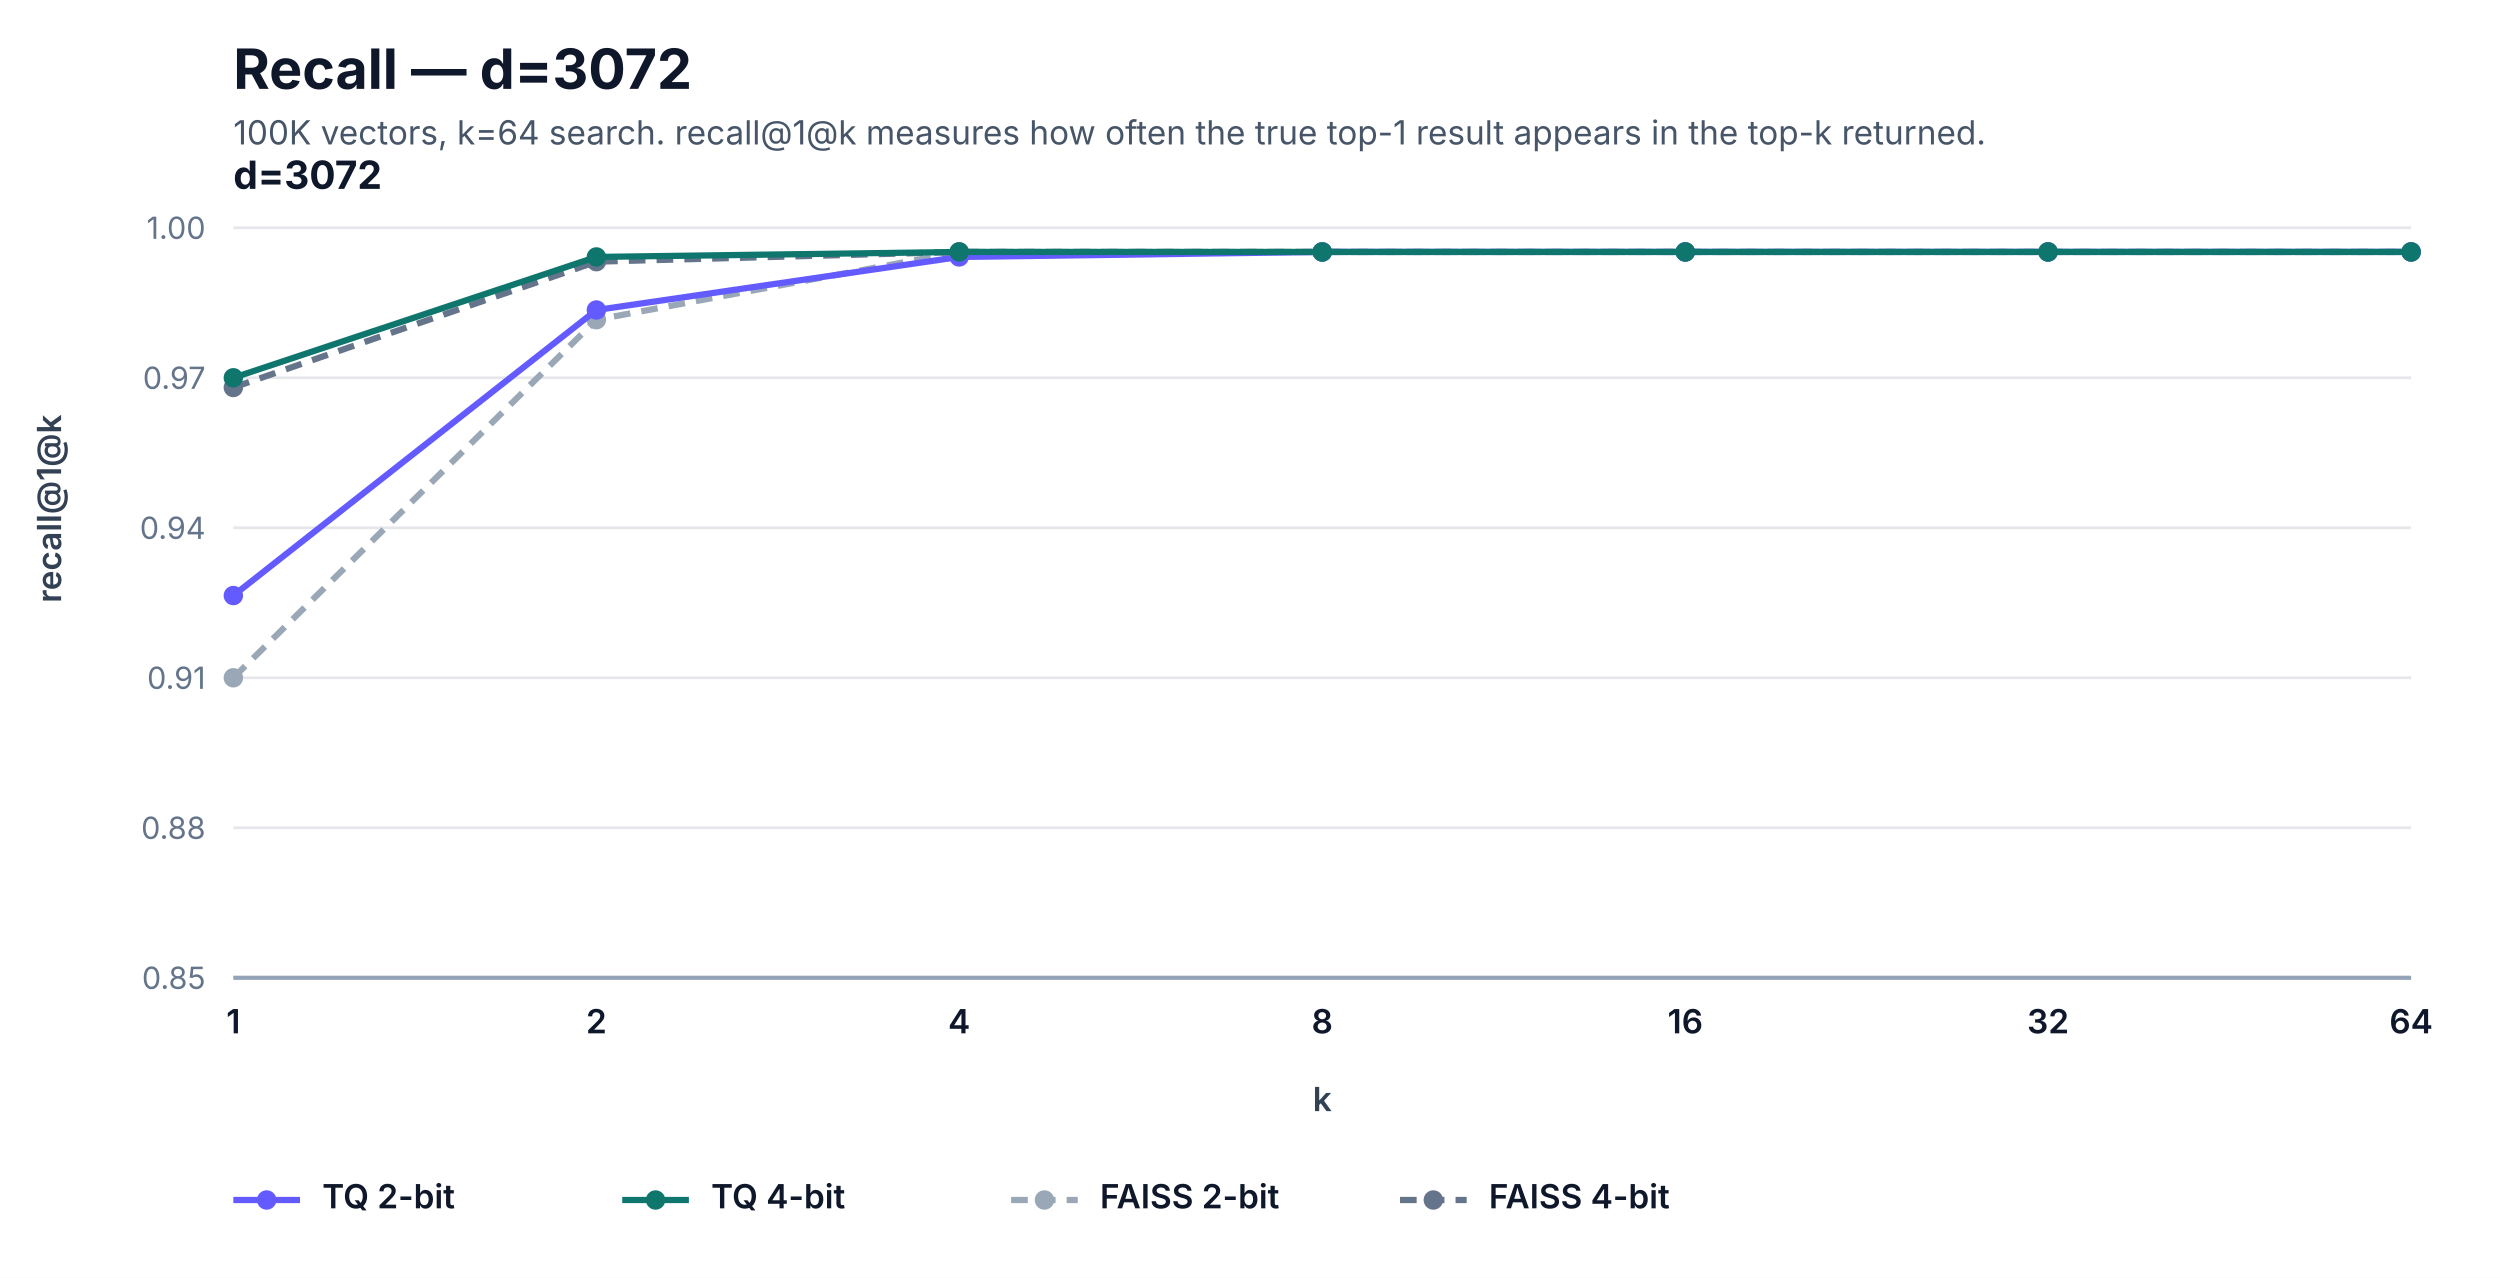
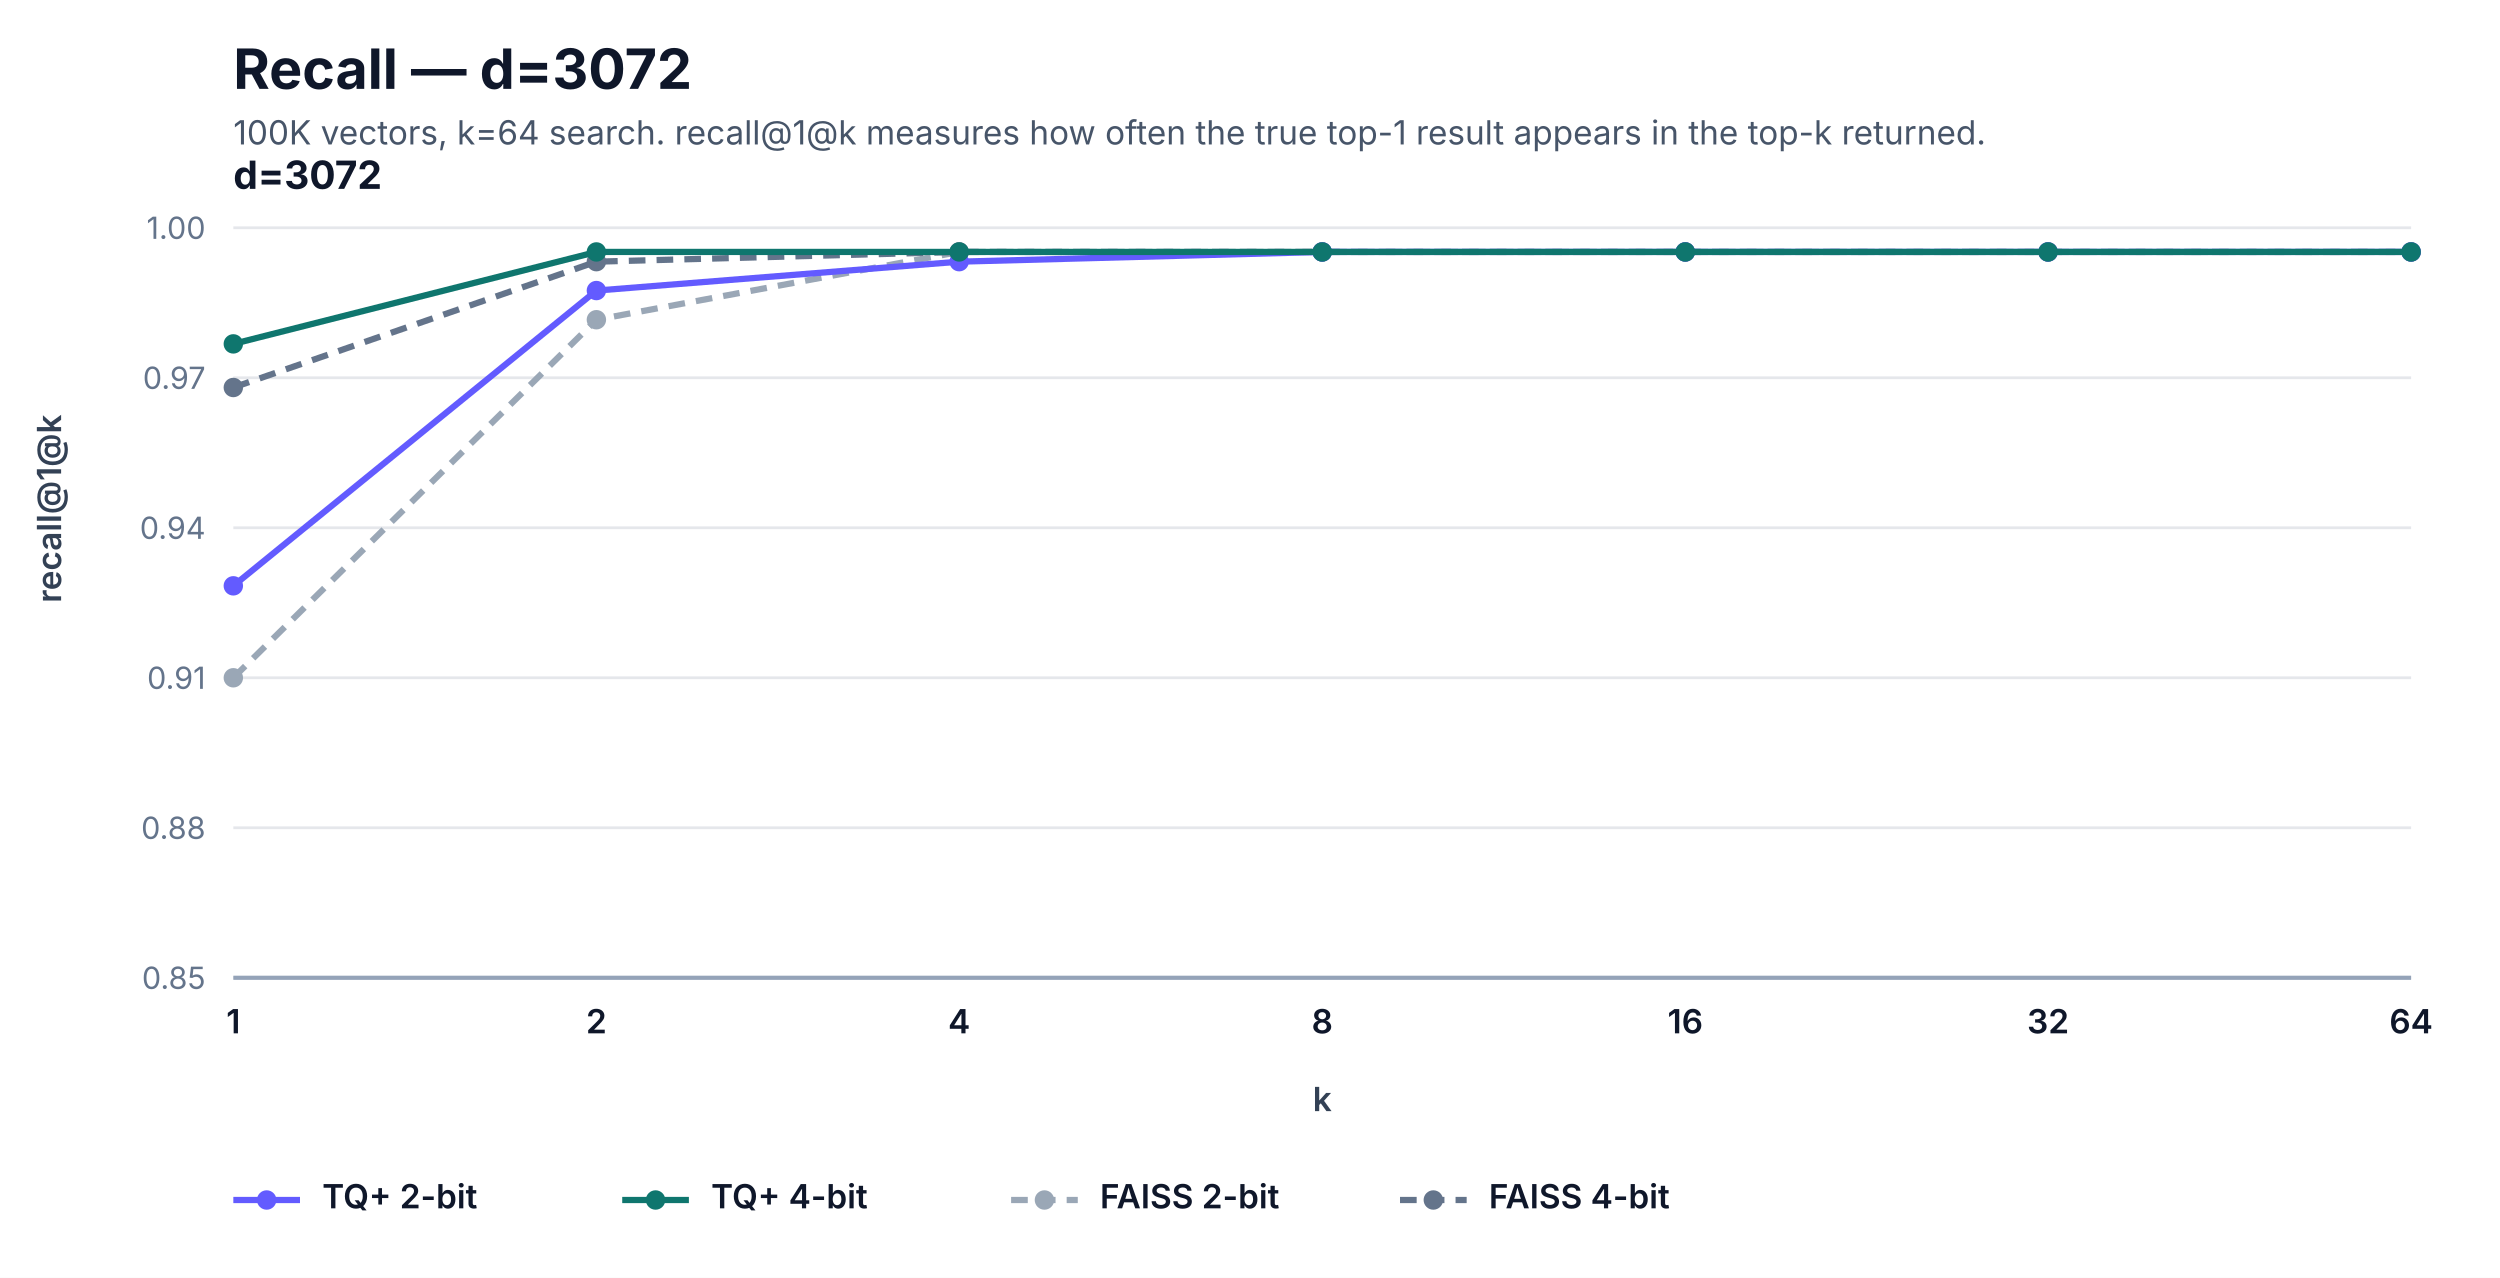
- <svg xmlns="http://www.w3.org/2000/svg" width="900" height="460" viewBox="0 0 900 460" role="img" aria-label="Recall — d=3072">
-   <style>
-   .title { font: 700 20px -apple-system, BlinkMacSystemFont, "Segoe UI", sans-serif; fill: #0f172a; }
-   .subtitle { font: 400 12px -apple-system, BlinkMacSystemFont, "Segoe UI", sans-serif; fill: #475569; }
-   .panel { font: 700 14px -apple-system, BlinkMacSystemFont, "Segoe UI", sans-serif; fill: #0f172a; }
-   .label { font: 600 12px -apple-system, BlinkMacSystemFont, "Segoe UI", sans-serif; fill: #0f172a; }
-   .secondary { font: 400 11px -apple-system, BlinkMacSystemFont, "Segoe UI", sans-serif; fill: #475569; }
-   .tick { font: 400 11px -apple-system, BlinkMacSystemFont, "Segoe UI", sans-serif; fill: #64748b; }
-   .value { font: 700 11px -apple-system, BlinkMacSystemFont, "Segoe UI", sans-serif; fill: #0f172a; }
-   .value-accent { font: 700 11px -apple-system, BlinkMacSystemFont, "Segoe UI", sans-serif; fill: #4338ca; }
-   .axis { font: 600 12px -apple-system, BlinkMacSystemFont, "Segoe UI", sans-serif; fill: #334155; }
-   .legend { font: 600 12px -apple-system, BlinkMacSystemFont, "Segoe UI", sans-serif; fill: #0f172a; }
- </style>
-   <rect width="100%" height="100%" fill="#ffffff" />
+ <svg xmlns="http://www.w3.org/2000/svg" width="900" height="460" aria-label="Recall — d=3072" role="img" viewBox="0 0 900 460">
+   <style>.title{font:700 20px -apple-system,BlinkMacSystemFont,"Segoe UI",sans-serif;fill:#0f172a}.subtitle{font:400 12px -apple-system,BlinkMacSystemFont,"Segoe UI",sans-serif;fill:#475569}.label,.panel{fill:#0f172a}.panel{font:700 14px -apple-system,BlinkMacSystemFont,"Segoe UI",sans-serif}.label{font:600 12px -apple-system,BlinkMacSystemFont,"Segoe UI",sans-serif}.tick{font:400 11px -apple-system,BlinkMacSystemFont,"Segoe UI",sans-serif;fill:#64748b}.axis,.legend{font:600 12px -apple-system,BlinkMacSystemFont,"Segoe UI",sans-serif;fill:#334155}.legend{fill:#0f172a}</style>
+   <rect width="100%" height="100%" fill="#fff" />
  <text x="84" y="32" class="title">Recall — d=3072</text>
  <text x="84" y="52" class="subtitle">100K vectors, k=64 search. recall@1@k measures how often the true top-1 result appears in the top-k returned.</text>
-   <line x1="84" y1="352.0" x2="868" y2="352.0" stroke="#e5e7eb" stroke-width="1" />
-   <text x="74" y="356.0" text-anchor="end" class="tick">0.85</text>
-   <line x1="84" y1="298.0" x2="868" y2="298.0" stroke="#e5e7eb" stroke-width="1" />
-   <text x="74" y="302.0" text-anchor="end" class="tick">0.88</text>
-   <line x1="84" y1="244.0" x2="868" y2="244.0" stroke="#e5e7eb" stroke-width="1" />
-   <text x="74" y="248.0" text-anchor="end" class="tick">0.91</text>
-   <line x1="84" y1="190.0" x2="868" y2="190.0" stroke="#e5e7eb" stroke-width="1" />
-   <text x="74" y="194.0" text-anchor="end" class="tick">0.94</text>
-   <line x1="84" y1="136.0" x2="868" y2="136.0" stroke="#e5e7eb" stroke-width="1" />
-   <text x="74" y="140.0" text-anchor="end" class="tick">0.97</text>
-   <line x1="84" y1="82.0" x2="868" y2="82.0" stroke="#e5e7eb" stroke-width="1" />
-   <text x="74" y="86.0" text-anchor="end" class="tick">1.00</text>
-   <line x1="84" y1="352.0" x2="868" y2="352.0" stroke="#94a3b8" stroke-width="1.5" />
+   <line x1="84" x2="868" y1="352" y2="352" stroke="#e5e7eb" stroke-width="1" />
+   <text x="74" y="356" class="tick" text-anchor="end">0.85</text>
+   <line x1="84" x2="868" y1="298" y2="298" stroke="#e5e7eb" stroke-width="1" />
+   <text x="74" y="302" class="tick" text-anchor="end">0.88</text>
+   <line x1="84" x2="868" y1="244" y2="244" stroke="#e5e7eb" stroke-width="1" />
+   <text x="74" y="248" class="tick" text-anchor="end">0.91</text>
+   <line x1="84" x2="868" y1="190" y2="190" stroke="#e5e7eb" stroke-width="1" />
+   <text x="74" y="194" class="tick" text-anchor="end">0.94</text>
+   <line x1="84" x2="868" y1="136" y2="136" stroke="#e5e7eb" stroke-width="1" />
+   <text x="74" y="140" class="tick" text-anchor="end">0.97</text>
+   <line x1="84" x2="868" y1="82" y2="82" stroke="#e5e7eb" stroke-width="1" />
+   <text x="74" y="86" class="tick" text-anchor="end">1.00</text>
+   <line x1="84" x2="868" y1="352" y2="352" stroke="#94a3b8" stroke-width="1.5" />
  <text x="84" y="68" class="panel">d=3072</text>
-   <text x="84.0" y="372" text-anchor="middle" class="label">1</text>
-   <text x="214.7" y="372" text-anchor="middle" class="label">2</text>
-   <text x="345.3" y="372" text-anchor="middle" class="label">4</text>
-   <text x="476.0" y="372" text-anchor="middle" class="label">8</text>
-   <text x="606.7" y="372" text-anchor="middle" class="label">16</text>
-   <text x="737.3" y="372" text-anchor="middle" class="label">32</text>
-   <text x="868.0" y="372" text-anchor="middle" class="label">64</text>
-   <path d="M 84.0,244.0 L 214.7,115.1 L 345.3,90.7 L 476.0,90.7 L 606.7,90.7 L 737.3,90.7 L 868.0,90.7" fill="none" stroke="#9aa7b6" stroke-width="2.25" stroke-dasharray="6 4" />
-   <circle cx="84.0" cy="244.0" r="3.5" fill="#9aa7b6" />
+   <text x="84" y="372" class="label" text-anchor="middle">1</text>
+   <text x="214.7" y="372" class="label" text-anchor="middle">2</text>
+   <text x="345.3" y="372" class="label" text-anchor="middle">4</text>
+   <text x="476" y="372" class="label" text-anchor="middle">8</text>
+   <text x="606.7" y="372" class="label" text-anchor="middle">16</text>
+   <text x="737.3" y="372" class="label" text-anchor="middle">32</text>
+   <text x="868" y="372" class="label" text-anchor="middle">64</text>
+   <path fill="none" stroke="#9aa7b6" stroke-dasharray="6 4" stroke-width="2.25" d="M 84.0,244.0 L 214.7,115.1 L 345.3,90.7 L 476.0,90.7 L 606.7,90.7 L 737.3,90.7 L 868.0,90.7" />
+   <circle cx="84" cy="244" r="3.5" fill="#9aa7b6" />
  <circle cx="214.7" cy="115.1" r="3.5" fill="#9aa7b6" />
  <circle cx="345.3" cy="90.7" r="3.5" fill="#9aa7b6" />
-   <circle cx="476.0" cy="90.7" r="3.5" fill="#9aa7b6" />
+   <circle cx="476" cy="90.7" r="3.5" fill="#9aa7b6" />
  <circle cx="606.7" cy="90.7" r="3.5" fill="#9aa7b6" />
  <circle cx="737.3" cy="90.7" r="3.5" fill="#9aa7b6" />
-   <circle cx="868.0" cy="90.7" r="3.5" fill="#9aa7b6" />
-   <path d="M 84.0,139.5 L 214.7,94.2 L 345.3,90.7 L 476.0,90.7 L 606.7,90.7 L 737.3,90.7 L 868.0,90.7" fill="none" stroke="#64748b" stroke-width="2.25" stroke-dasharray="6 4" />
-   <circle cx="84.0" cy="139.5" r="3.5" fill="#64748b" />
+   <circle cx="868" cy="90.7" r="3.5" fill="#9aa7b6" />
+   <path fill="none" stroke="#64748b" stroke-dasharray="6 4" stroke-width="2.25" d="M 84.0,139.5 L 214.7,94.2 L 345.3,90.7 L 476.0,90.7 L 606.7,90.7 L 737.3,90.7 L 868.0,90.7" />
+   <circle cx="84" cy="139.5" r="3.5" fill="#64748b" />
  <circle cx="214.7" cy="94.2" r="3.5" fill="#64748b" />
  <circle cx="345.3" cy="90.7" r="3.5" fill="#64748b" />
-   <circle cx="476.0" cy="90.7" r="3.5" fill="#64748b" />
+   <circle cx="476" cy="90.7" r="3.5" fill="#64748b" />
  <circle cx="606.7" cy="90.7" r="3.5" fill="#64748b" />
  <circle cx="737.3" cy="90.7" r="3.5" fill="#64748b" />
-   <circle cx="868.0" cy="90.7" r="3.5" fill="#64748b" />
-   <path d="M 84.0,214.4 L 214.7,111.6 L 345.3,92.5 L 476.0,90.7 L 606.7,90.7 L 737.3,90.7 L 868.0,90.7" fill="none" stroke="#635bff" stroke-width="2.25" />
-   <circle cx="84.0" cy="214.4" r="3.5" fill="#635bff" />
-   <circle cx="214.7" cy="111.6" r="3.5" fill="#635bff" />
-   <circle cx="345.3" cy="92.5" r="3.5" fill="#635bff" />
-   <circle cx="476.0" cy="90.7" r="3.5" fill="#635bff" />
+   <circle cx="868" cy="90.7" r="3.5" fill="#64748b" />
+   <path fill="none" stroke="#635bff" stroke-width="2.25" d="M 84.0,210.9 L 214.7,104.6 L 345.3,94.2 L 476.0,90.7 L 606.7,90.7 L 737.3,90.7 L 868.0,90.7" />
+   <circle cx="84" cy="210.9" r="3.5" fill="#635bff" />
+   <circle cx="214.7" cy="104.6" r="3.5" fill="#635bff" />
+   <circle cx="345.3" cy="94.2" r="3.5" fill="#635bff" />
+   <circle cx="476" cy="90.7" r="3.5" fill="#635bff" />
  <circle cx="606.7" cy="90.7" r="3.5" fill="#635bff" />
  <circle cx="737.3" cy="90.7" r="3.5" fill="#635bff" />
-   <circle cx="868.0" cy="90.7" r="3.5" fill="#635bff" />
-   <path d="M 84.0,136.0 L 214.7,92.5 L 345.3,90.7 L 476.0,90.7 L 606.7,90.7 L 737.3,90.7 L 868.0,90.7" fill="none" stroke="#0f766e" stroke-width="2.25" />
-   <circle cx="84.0" cy="136.0" r="3.5" fill="#0f766e" />
-   <circle cx="214.7" cy="92.5" r="3.5" fill="#0f766e" />
+   <circle cx="868" cy="90.7" r="3.5" fill="#635bff" />
+   <path fill="none" stroke="#0f766e" stroke-width="2.25" d="M 84.0,123.8 L 214.7,90.7 L 345.3,90.7 L 476.0,90.7 L 606.7,90.7 L 737.3,90.7 L 868.0,90.7" />
+   <circle cx="84" cy="123.8" r="3.5" fill="#0f766e" />
+   <circle cx="214.7" cy="90.7" r="3.5" fill="#0f766e" />
  <circle cx="345.3" cy="90.7" r="3.5" fill="#0f766e" />
-   <circle cx="476.0" cy="90.7" r="3.5" fill="#0f766e" />
+   <circle cx="476" cy="90.7" r="3.5" fill="#0f766e" />
  <circle cx="606.7" cy="90.7" r="3.5" fill="#0f766e" />
  <circle cx="737.3" cy="90.7" r="3.5" fill="#0f766e" />
-   <circle cx="868.0" cy="90.7" r="3.5" fill="#0f766e" />
-   <text x="22" y="217.0" transform="rotate(-90, 22, 217.0)" class="axis">recall@1@k</text>
-   <text x="476.0" y="400" text-anchor="middle" class="axis">k</text>
-   <line x1="84" y1="432" x2="108" y2="432" stroke="#635bff" stroke-width="2.25" />
+   <circle cx="868" cy="90.7" r="3.5" fill="#0f766e" />
+   <text x="22" y="217" class="axis" transform="rotate(-90, 22, 217.0)">recall@1@k</text>
+   <text x="476" y="400" class="axis" text-anchor="middle">k</text>
+   <line x1="84" x2="108" y1="432" y2="432" stroke="#635bff" stroke-width="2.25" />
  <circle cx="96" cy="432" r="3.5" fill="#635bff" />
-   <text x="116" y="435" class="legend">TQ 2-bit</text>
-   <line x1="224" y1="432" x2="248" y2="432" stroke="#0f766e" stroke-width="2.25" />
+   <text x="116" y="435" class="legend">TQ+ 2-bit</text>
+   <line x1="224" x2="248" y1="432" y2="432" stroke="#0f766e" stroke-width="2.25" />
  <circle cx="236" cy="432" r="3.5" fill="#0f766e" />
-   <text x="256" y="435" class="legend">TQ 4-bit</text>
-   <line x1="364" y1="432" x2="388" y2="432" stroke="#9aa7b6" stroke-width="2.25" stroke-dasharray="6 4" />
+   <text x="256" y="435" class="legend">TQ+ 4-bit</text>
+   <line x1="364" x2="388" y1="432" y2="432" stroke="#9aa7b6" stroke-dasharray="6 4" stroke-width="2.25" />
  <circle cx="376" cy="432" r="3.5" fill="#9aa7b6" />
  <text x="396" y="435" class="legend">FAISS 2-bit</text>
-   <line x1="504" y1="432" x2="528" y2="432" stroke="#64748b" stroke-width="2.25" stroke-dasharray="6 4" />
+   <line x1="504" x2="528" y1="432" y2="432" stroke="#64748b" stroke-dasharray="6 4" stroke-width="2.25" />
  <circle cx="516" cy="432" r="3.5" fill="#64748b" />
  <text x="536" y="435" class="legend">FAISS 4-bit</text>
</svg>
